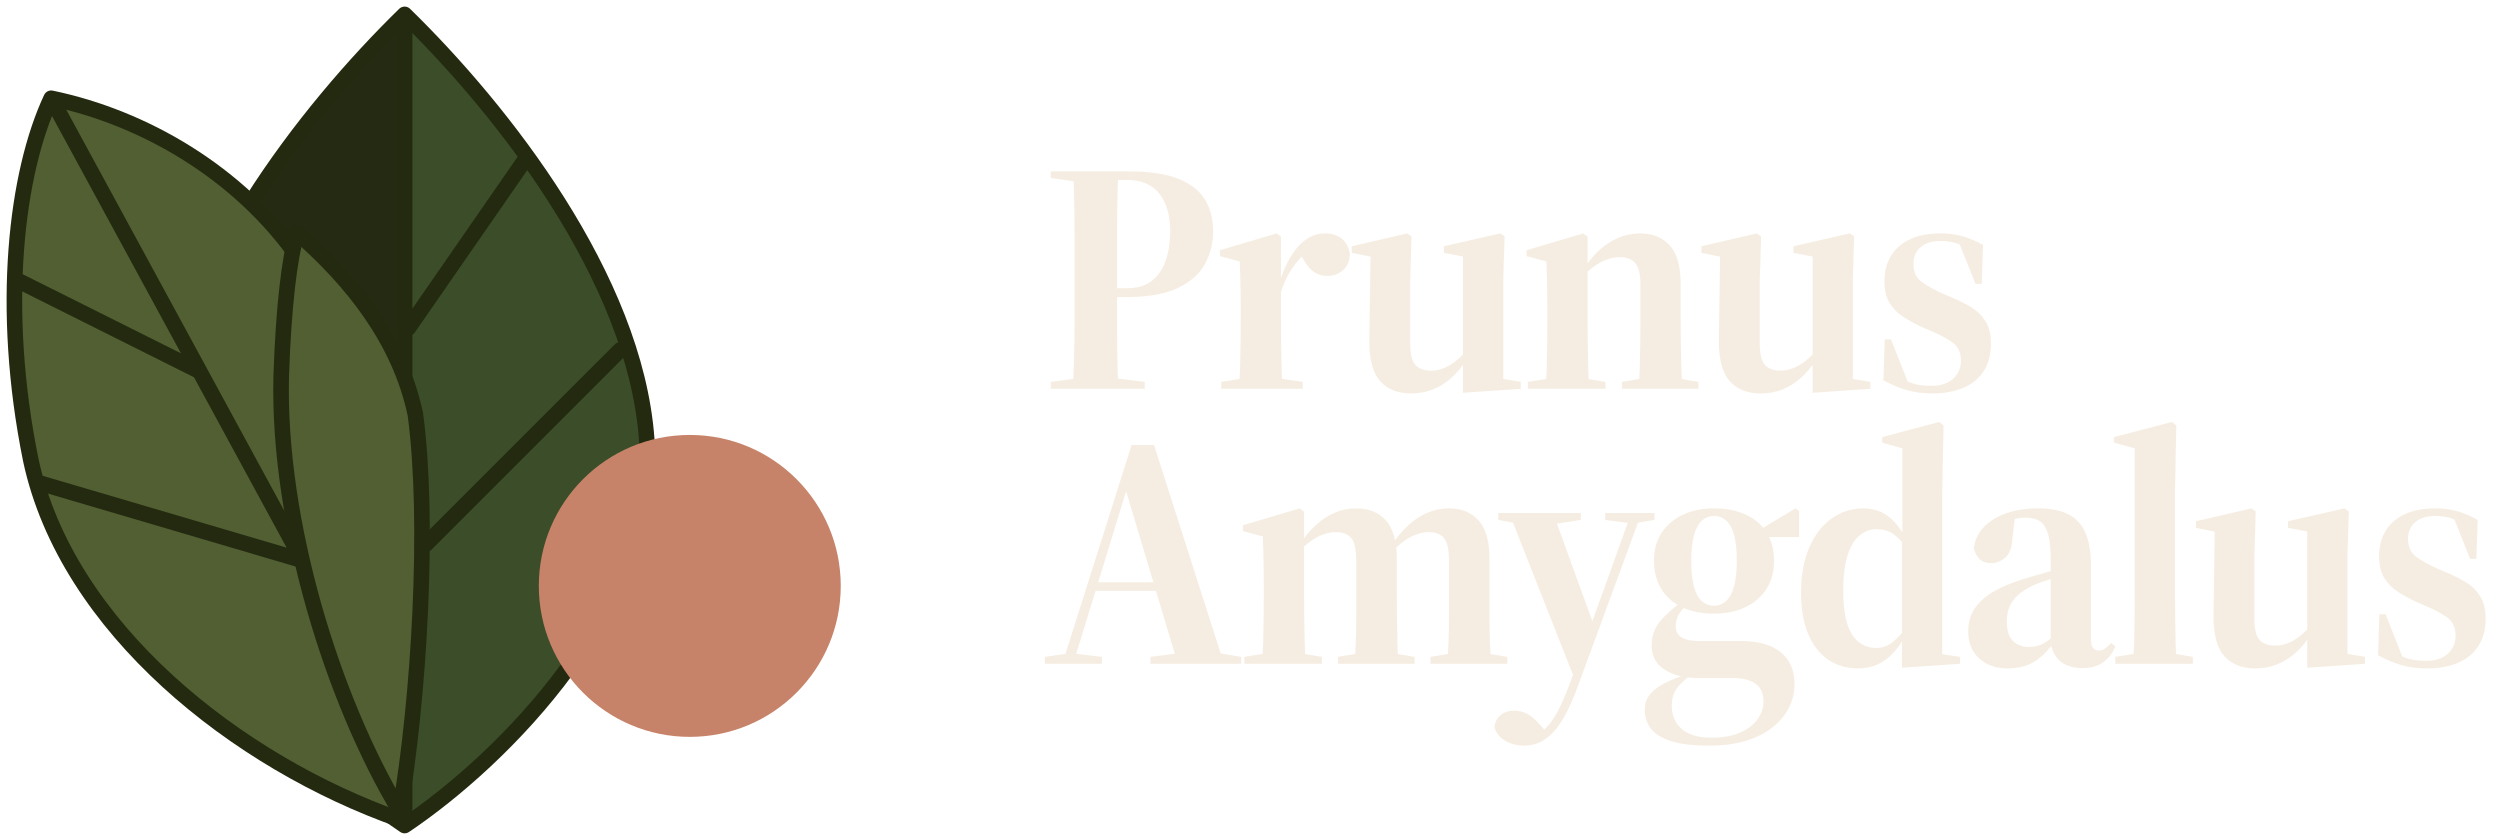
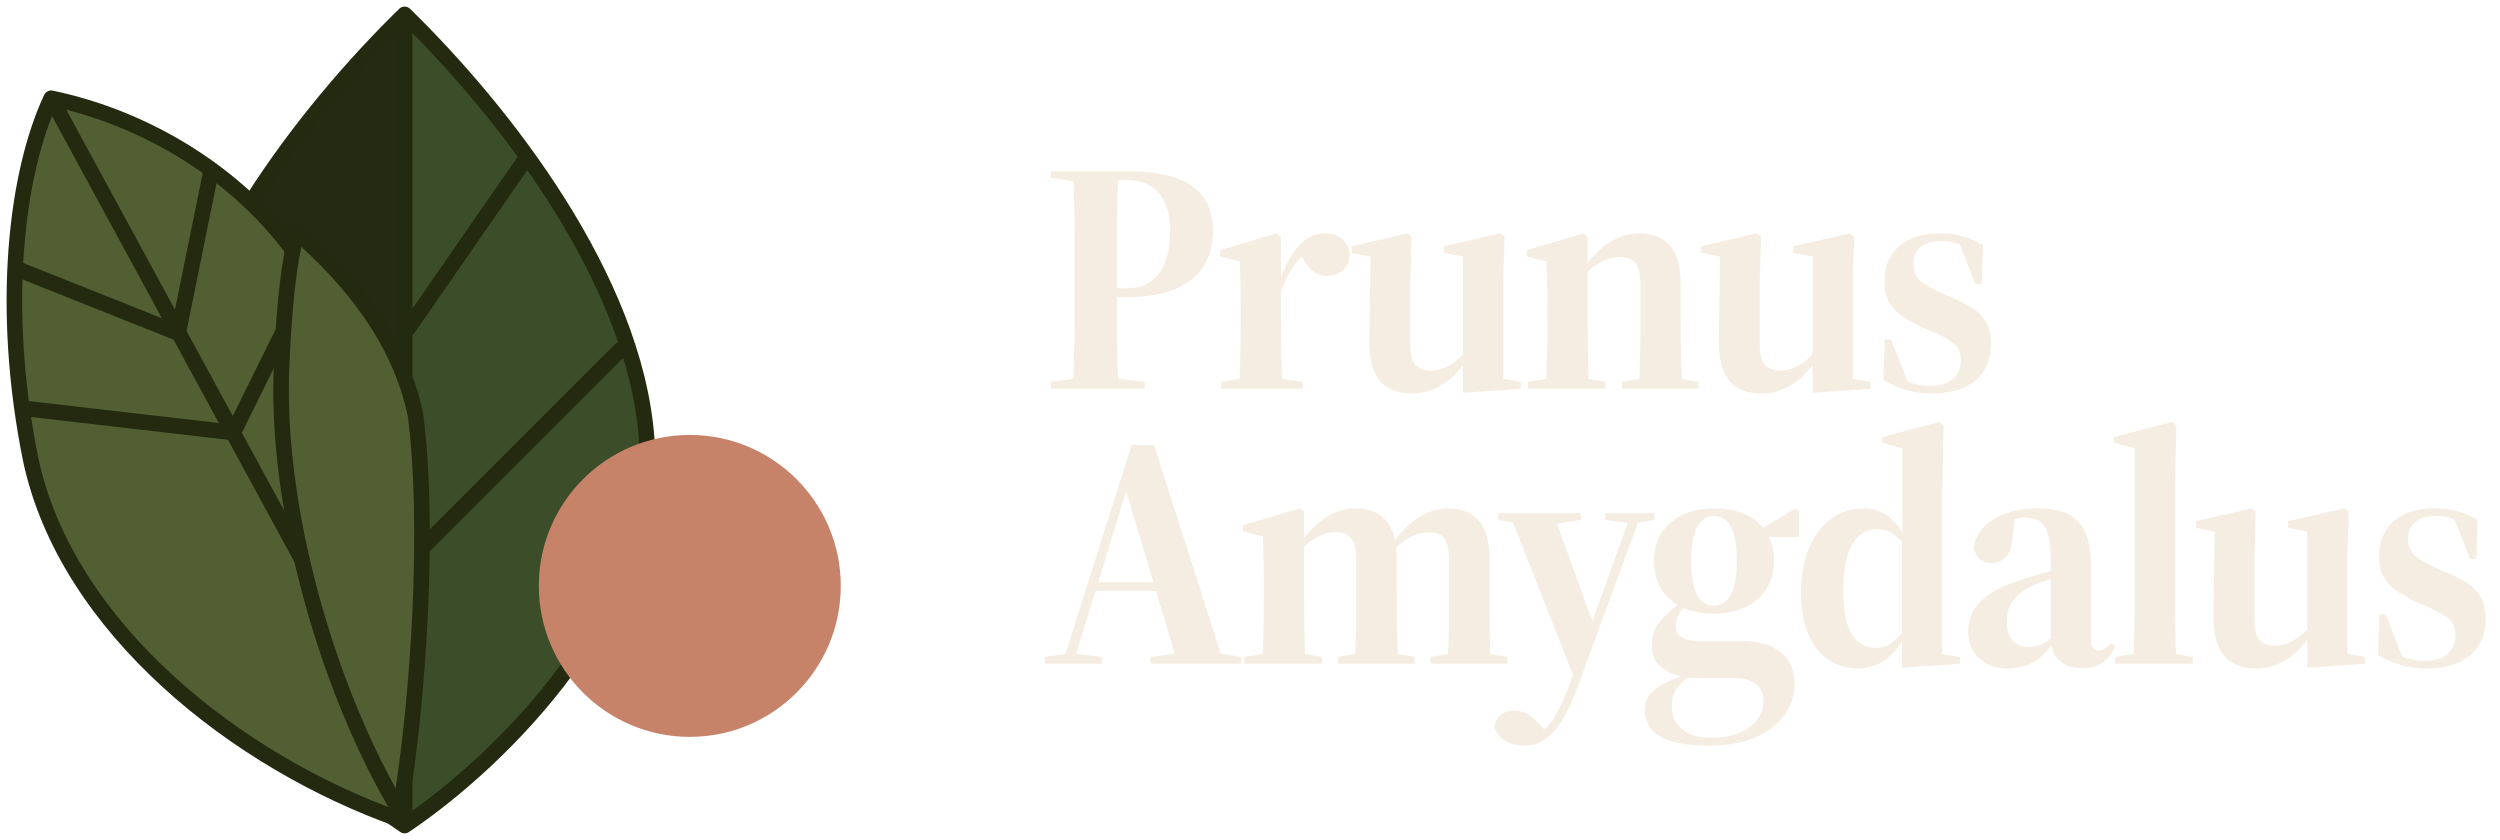
<svg xmlns="http://www.w3.org/2000/svg" viewBox="47.43 15.33 695.51 233.66">
  <g transform="translate(30 10) scale(.33333)">
    <path d="M390 705C472 650 602 520 592 382C582 248 472 108 390 28C308 108 198 248 188 382C178 520 308 650 390 705Z" fill="#3b4e29" />
    <path d="M390 705C308 650 178 520 188 382C198 248 308 108 390 28Z" fill="#252b12" />
    <path d="M390 40V700M393 290L490 150M408 470L570 308" fill="none" stroke="#232a10" stroke-width="13" stroke-linejoin="round" stroke-linecap="round" />
    <path d="M390 705C472 650 602 520 592 382C582 248 472 108 390 28C308 108 198 248 188 382C178 520 308 650 390 705Z" fill="none" stroke="#232a10" stroke-width="13" stroke-linejoin="round" stroke-linecap="round" />
    <path d="M386 700C250 652 108 540 78 400C52 272 66 160 95 98C172 114 252 160 302 232C342 302 382 500 386 700Z" fill="#515f32" stroke="#232a10" stroke-width="13" stroke-linejoin="round" stroke-linecap="round" />
-     <path d="M101 109L307 488M219 326L67 250M309 485L85 419" fill="none" stroke="#232a10" stroke-width="13" stroke-linejoin="round" stroke-linecap="round" />
+     <path d="M101 109L307 488M68 241L201 294L228 161M74 357L247 377L291 288" fill="none" stroke="#232a10" stroke-width="13" stroke-linejoin="round" stroke-linecap="round" />
    <path d="M386 693C330 600 284 452 287 330C289 270 294 232 300 210C346 250 386 300 399 362C411 452 402 600 386 693Z" fill="#515f32" stroke="#232a10" stroke-width="13" stroke-linejoin="round" stroke-linecap="round" />
    <circle cx="628" cy="505" r="126" fill="#c78369" />
  </g>
  <g fill="#f5ede1">
    <path d="M339.754 123.5V121.572L349.301 120.287H355.452L365.917 121.572V123.5ZM345.905 123.5Q346.088 119.92 346.226 115.054Q346.364 110.189 346.364 104.956Q346.364 99.724 346.364 94.95V90.911Q346.364 86.229 346.364 81.134Q346.364 76.039 346.272 71.312Q346.18 66.584 345.996 63.004H358.573Q358.389 66.584 358.298 71.358Q358.206 76.131 358.206 81.18Q358.206 86.229 358.206 90.911V94.95Q358.206 99.724 358.206 104.956Q358.206 110.189 358.298 115.054Q358.389 119.92 358.573 123.5ZM351.504 97.98V95.501H361.235Q365.274 95.501 367.891 93.436Q370.507 91.37 371.746 87.79Q372.986 84.21 372.986 79.711Q372.986 73.01 369.956 69.2Q366.927 65.391 360.96 65.391H351.504V63.004H361.511Q369.864 63.004 375.005 64.978Q380.146 66.951 382.533 70.669Q384.92 74.387 384.92 79.711Q384.92 84.577 382.671 88.754Q380.421 92.931 375.097 95.455Q369.773 97.98 360.684 97.98ZM339.754 64.84V63.004H355.268V66.217H349.301ZM387.185 123.5V121.572L395.172 120.287H401.047L409.86 121.572V123.5ZM392.05 123.5Q392.326 121.205 392.418 117.854Q392.509 114.504 392.555 110.923Q392.601 107.343 392.601 104.222V101.193Q392.601 98.347 392.555 96.144Q392.509 93.94 392.464 92.013Q392.418 90.085 392.326 88.065L386.818 86.596V84.944L402.607 80.262L403.801 81.18V93.39V93.757V104.222Q403.801 107.343 403.847 110.923Q403.893 114.504 403.984 117.854Q404.076 121.205 404.26 123.5ZM403.342 98.622 401.965 94.124H403.25Q404.811 89.442 406.692 86.413Q408.574 83.383 410.961 81.823Q413.348 80.262 416.102 80.262Q418.764 80.262 420.6 81.639Q422.436 83.016 422.987 85.954Q422.803 89.075 420.967 90.59Q419.131 92.104 416.745 92.104Q414.817 92.104 413.21 91.141Q411.604 90.177 410.227 87.79L408.574 85.128L411.237 85.311Q409.033 86.78 406.647 90.406Q404.26 94.032 403.342 98.622ZM439.94 124.785Q434.524 124.785 431.449 121.434Q428.374 118.084 428.374 110.189L428.741 84.577L431.219 87.239L423.508 85.678V83.842L438.931 80.262L440.124 81.088L439.757 93.206V111.015Q439.757 115.33 441.226 116.89Q442.694 118.451 445.632 118.451Q447.193 118.451 448.937 117.808Q450.681 117.166 452.471 115.743Q454.261 114.32 456.005 112.209L456.281 115.605H455.271Q453.527 118.359 451.186 120.471Q448.845 122.582 446.045 123.684Q443.245 124.785 439.94 124.785ZM454.445 124.602V115.881V115.697V86.688L449.12 85.678V83.842L464.818 80.262L466.012 81.088L465.644 93.206V120.746L470.51 121.572V123.5ZM472.5 123.5V121.572L480.486 120.287H486.362L494.073 121.572V123.5ZM477.365 123.5Q477.641 121.205 477.732 117.854Q477.824 114.504 477.87 110.923Q477.916 107.343 477.916 104.222V101.193Q477.916 98.347 477.87 96.144Q477.824 93.94 477.778 92.013Q477.732 90.085 477.641 88.065L472.133 86.596V84.944L487.922 80.262L489.116 81.18V89.993V90.177V104.222Q489.116 107.343 489.161 110.923Q489.207 114.504 489.299 117.854Q489.391 121.205 489.575 123.5ZM498.663 123.5V121.572L506.374 120.287H512.249L519.96 121.572V123.5ZM503.253 123.5Q503.528 121.205 503.62 117.854Q503.712 114.504 503.758 110.923Q503.804 107.343 503.804 104.222V94.675Q503.804 90.177 502.381 88.524Q500.958 86.872 498.02 86.872Q496.276 86.872 494.394 87.56Q492.512 88.249 490.676 89.626Q488.84 91.003 487.096 92.839L486.821 90.727H487.647Q489.758 87.331 492.237 85.036Q494.715 82.741 497.607 81.502Q500.499 80.262 503.712 80.262Q508.944 80.262 511.974 83.613Q515.003 86.964 515.003 94.399V104.222Q515.003 107.343 515.049 110.923Q515.095 114.504 515.187 117.854Q515.279 121.205 515.554 123.5ZM537.189 124.785Q531.773 124.785 528.698 121.434Q525.622 118.084 525.622 110.189L525.99 84.577L528.468 87.239L520.757 85.678V83.842L536.179 80.262L537.373 81.088L537.006 93.206V111.015Q537.006 115.33 538.474 116.89Q539.943 118.451 542.881 118.451Q544.441 118.451 546.186 117.808Q547.93 117.166 549.72 115.743Q551.51 114.32 553.254 112.209L553.53 115.605H552.52Q550.776 118.359 548.435 120.471Q546.094 122.582 543.294 123.684Q540.494 124.785 537.189 124.785ZM551.694 124.602V115.881V115.697V86.688L546.369 85.678V83.842L562.067 80.262L563.26 81.088L562.893 93.206V120.746L567.759 121.572V123.5ZM584.896 124.785Q581.04 124.785 577.781 123.821Q574.522 122.857 571.401 121.113L571.768 109.73H573.512L578.286 121.848H575.165V120.012Q577.46 121.297 579.525 121.985Q581.591 122.674 584.804 122.674Q587.374 122.674 589.164 121.802Q590.954 120.93 591.964 119.323Q592.974 117.717 592.974 115.605Q592.974 112.209 590.495 110.51Q588.017 108.812 584.712 107.435L582.142 106.333Q579.571 105.14 577.139 103.625Q574.706 102.111 573.191 99.724Q571.676 97.337 571.676 93.573Q571.676 89.718 573.375 86.734Q575.073 83.751 578.561 82.006Q582.05 80.262 587.282 80.262Q590.771 80.262 593.571 81.088Q596.371 81.915 599.125 83.475L598.757 94.308H597.013L592.331 82.557H595.636V85.311Q593.8 83.751 591.872 83.062Q589.945 82.374 587.282 82.374Q583.794 82.374 581.774 84.072Q579.755 85.77 579.755 88.8Q579.755 92.196 582.233 93.895Q584.712 95.593 588.017 97.062L590.587 98.163Q593.249 99.265 595.728 100.734Q598.207 102.202 599.767 104.635Q601.328 107.068 601.328 110.923Q601.328 115.238 599.446 118.359Q597.564 121.48 593.846 123.133Q590.128 124.785 584.896 124.785Z" />
    <path d="M338.102 200.0V198.072L344.619 197.154H346.272L353.983 198.072V200.0ZM342.967 200.0 362.245 139.137H368.487L387.949 200.0H375.097L359.95 149.418H361.511L361.143 150.612L345.996 200.0ZM351.045 179.712V177.325H375.648V179.712ZM367.478 200.0V198.072L377.576 196.787H385.011L392.723 198.072V200.0ZM393.611 200.0V198.072L401.598 196.787H407.473L415.184 198.072V200.0ZM398.476 200.0Q398.752 197.705 398.844 194.354Q398.935 191.004 398.981 187.423Q399.027 183.843 399.027 180.722V177.693Q399.027 174.847 398.981 172.644Q398.935 170.44 398.889 168.513Q398.844 166.585 398.752 164.565L393.244 163.096V161.444L409.033 156.762L410.227 157.68V166.034V166.677V180.722Q410.227 183.843 410.273 187.423Q410.319 191.004 410.41 194.354Q410.502 197.705 410.686 200.0ZM419.682 200.0V198.072L427.302 196.787H433.269L440.98 198.072V200.0ZM424.272 200.0Q424.456 197.705 424.594 194.354Q424.731 191.004 424.731 187.423Q424.731 183.843 424.731 180.722V171.175Q424.731 166.677 423.354 165.024Q421.977 163.372 419.04 163.372Q417.295 163.372 415.413 164.06Q413.532 164.749 411.741 166.126Q409.951 167.503 408.207 169.339L407.932 167.227H408.758Q410.869 163.831 413.348 161.536Q415.827 159.241 418.672 158.002Q421.518 156.762 424.731 156.762Q429.964 156.762 432.993 160.113Q436.023 163.464 436.023 170.899V180.722Q436.023 183.843 436.068 187.423Q436.114 191.004 436.206 194.354Q436.298 197.705 436.482 200.0ZM445.386 200.0V198.072L453.097 196.787H459.064L466.776 198.072V200.0ZM450.068 200.0Q450.252 197.705 450.389 194.354Q450.527 191.004 450.527 187.423Q450.527 183.843 450.527 180.722V171.175Q450.527 166.677 449.15 165.024Q447.773 163.372 444.835 163.372Q443.091 163.372 441.209 164.106Q439.327 164.841 437.537 166.218Q435.747 167.595 434.003 169.522L433.636 167.227H434.462Q436.665 163.831 439.144 161.536Q441.622 159.241 444.468 158.002Q447.314 156.762 450.527 156.762Q455.76 156.762 458.789 160.113Q461.818 163.464 461.818 170.899V180.722Q461.818 183.843 461.818 187.423Q461.818 191.004 461.956 194.354Q462.094 197.705 462.277 200.0ZM471.428 222.766Q469.775 222.766 468.077 222.262Q466.379 221.757 465.048 220.609Q463.717 219.462 463.166 217.626Q463.441 215.514 464.91 214.275Q466.379 213.036 468.674 213.036Q470.602 213.036 472.346 213.954Q474.09 214.872 476.018 217.167L477.854 219.186L476.569 220.288L475.008 219.829Q476.936 218.635 478.359 216.937Q479.782 215.239 481.113 212.623Q482.444 210.006 483.913 206.151L487.126 197.43L487.309 196.787L495.296 174.663L501.263 158.047H504.109L486.299 206.518Q484.463 211.567 482.352 215.193Q480.241 218.819 477.578 220.793Q474.916 222.766 471.428 222.766ZM485.381 203.947 467.297 158.047H479.506L491.165 190.177L488.044 197.613ZM464.267 159.975V158.047H487.217V159.975L479.047 161.26H471.244ZM494.011 159.975V158.047H507.689V159.975L502.089 160.893H501.171ZM522.99 222.766Q516.197 222.766 512.249 221.481Q508.302 220.196 506.649 217.947Q504.997 215.698 504.997 212.852Q504.997 210.006 506.787 208.124Q508.577 206.242 511.423 204.957Q514.269 203.672 517.482 202.662L517.849 203.029Q516.38 204.223 515.141 205.416Q513.902 206.61 513.213 208.078Q512.525 209.547 512.525 211.75Q512.525 214.321 513.764 216.34Q515.003 218.36 517.436 219.462Q519.869 220.563 523.541 220.563Q528.314 220.563 531.527 219.14Q534.74 217.717 536.393 215.422Q538.045 213.127 538.045 210.373Q538.045 207.16 535.842 205.554Q533.639 203.947 529.416 203.947H519.869Q519.134 203.947 518.124 203.901Q517.115 203.856 516.197 203.764L515.921 203.58Q512.341 203.121 509.633 200.964Q506.925 198.807 506.925 194.859Q506.925 190.912 509.403 188.02Q511.882 185.128 515.554 182.558V181.732L516.931 183.568Q515.554 184.578 514.59 186.092Q513.626 187.607 513.626 189.535Q513.626 191.646 515.279 192.656Q516.931 193.666 520.236 193.666H531.711Q536.668 193.666 539.973 195.089Q543.278 196.512 544.976 199.174Q546.674 201.836 546.674 205.783Q546.674 208.996 545.205 212.026Q543.737 215.055 540.799 217.488Q537.861 219.921 533.409 221.344Q528.957 222.766 522.99 222.766ZM524.275 186.046Q519.042 186.046 515.279 184.21Q511.515 182.374 509.541 179.07Q507.567 175.765 507.567 171.267Q507.567 166.86 509.679 163.601Q511.79 160.342 515.554 158.552Q519.318 156.762 524.275 156.762Q527.672 156.762 530.334 157.497Q532.996 158.231 535.062 159.562Q537.127 160.893 538.412 162.821L538.688 163.28Q539.881 164.932 540.432 166.952Q540.983 168.972 540.983 171.45Q540.983 175.857 538.871 179.161Q536.76 182.466 532.996 184.256Q529.232 186.046 524.275 186.046ZM524.275 183.843Q526.203 183.843 527.626 182.558Q529.049 181.273 529.829 178.519Q530.609 175.765 530.609 171.358Q530.609 166.768 529.829 164.06Q529.049 161.352 527.626 160.113Q526.203 158.874 524.275 158.874Q522.347 158.874 520.924 160.159Q519.501 161.444 518.721 164.198Q517.941 166.952 517.941 171.45Q517.941 175.857 518.721 178.611Q519.501 181.365 520.924 182.604Q522.347 183.843 524.275 183.843ZM536.943 164.749 536.484 162.821H536.852L546.95 156.762L547.959 157.497V164.749ZM564.362 201.285Q559.68 201.285 556.1 198.898Q552.52 196.512 550.5 191.784Q548.481 187.056 548.481 180.263Q548.481 172.919 550.776 167.641Q553.071 162.362 557.018 159.562Q560.965 156.762 565.923 156.762Q568.493 156.762 570.65 157.726Q572.808 158.69 574.689 160.755Q576.571 162.821 578.04 166.218H579.234L578.132 167.87Q575.837 165.024 574.001 163.785Q572.165 162.546 569.411 162.546Q566.932 162.546 564.821 164.244Q562.71 165.942 561.47 169.706Q560.231 173.47 560.231 179.62Q560.231 185.496 561.379 188.984Q562.526 192.472 564.637 194.033Q566.749 195.594 569.411 195.594Q572.073 195.594 574.139 193.849Q576.204 192.105 578.04 189.535L578.591 191.554H577.673Q576.388 194.492 574.414 196.695Q572.44 198.898 569.962 200.092Q567.483 201.285 564.362 201.285ZM576.571 201.102V192.931V192.564V165.3L576.663 164.29V140.055L571.063 138.494V136.933L586.945 132.711L588.138 133.72L587.771 152.356V197.338L592.728 198.072V200.0ZM605.918 201.285Q601.144 201.285 598.069 198.531Q594.994 195.777 594.994 190.82Q594.994 187.791 596.462 185.174Q597.931 182.558 601.328 180.355Q604.724 178.152 610.691 176.316Q612.252 175.857 614.455 175.214Q616.658 174.571 619.183 173.929Q621.707 173.286 624.094 172.644V174.571Q620.422 175.673 617.576 176.545Q614.731 177.417 613.354 178.06Q610.783 179.253 609.085 180.676Q607.387 182.099 606.56 183.935Q605.734 185.771 605.734 188.25Q605.734 191.922 607.433 193.62Q609.131 195.318 611.701 195.318Q613.17 195.318 614.455 194.951Q615.74 194.584 617.209 193.528Q618.678 192.472 620.698 190.636L621.432 194.217H618.678Q616.842 196.787 614.822 198.394Q612.803 200.0 610.646 200.643Q608.488 201.285 605.918 201.285ZM626.94 201.193Q622.717 201.193 620.514 199.22Q618.311 197.246 617.944 193.941V193.666V171.083Q617.944 166.585 617.255 164.06Q616.567 161.536 615.052 160.434Q613.537 159.333 610.783 159.333Q609.406 159.333 608.029 159.7Q606.652 160.067 605.367 160.618L608.121 158.323L607.295 165.024Q607.111 168.88 605.321 170.44Q603.531 172.001 601.42 172.001Q599.4 172.001 598.253 170.945Q597.105 169.89 596.554 167.87Q597.105 162.913 601.97 159.838Q606.836 156.762 614.455 156.762Q619.596 156.762 622.855 158.415Q626.114 160.067 627.629 163.601Q629.143 167.136 629.143 172.644V193.207Q629.143 194.859 629.74 195.594Q630.337 196.328 631.346 196.328Q632.264 196.328 632.999 195.823Q633.733 195.318 634.743 194.217L635.936 195.135Q634.835 197.889 632.586 199.541Q630.337 201.193 626.94 201.193ZM635.907 200.0V198.072L643.893 196.787H649.769L657.48 198.072V200.0ZM640.772 200.0Q641.048 197.705 641.139 194.354Q641.231 191.004 641.277 187.423Q641.323 183.843 641.323 180.722V140.055L635.54 138.494V136.933L651.696 132.711L652.89 133.72L652.523 151.53V180.722Q652.523 183.843 652.568 187.423Q652.614 191.004 652.706 194.354Q652.798 197.705 652.982 200.0ZM674.8 201.285Q669.384 201.285 666.309 197.935Q663.234 194.584 663.234 186.689L663.601 161.077L666.079 163.739L658.368 162.178V160.342L673.791 156.762L674.984 157.588L674.617 169.706V187.515Q674.617 191.83 676.086 193.39Q677.554 194.951 680.492 194.951Q682.053 194.951 683.797 194.308Q685.541 193.666 687.331 192.243Q689.121 190.82 690.865 188.709L691.141 192.105H690.131Q688.387 194.859 686.046 196.971Q683.705 199.082 680.905 200.184Q678.105 201.285 674.8 201.285ZM689.305 201.102V192.381V192.197V163.188L683.98 162.178V160.342L699.678 156.762L700.872 157.588L700.504 169.706V197.246L705.37 198.072V200.0ZM722.507 201.285Q718.651 201.285 715.392 200.321Q712.133 199.357 709.012 197.613L709.379 186.23H711.124L715.897 198.348H712.776V196.512Q715.071 197.797 717.137 198.485Q719.202 199.174 722.415 199.174Q724.985 199.174 726.775 198.302Q728.566 197.43 729.575 195.823Q730.585 194.217 730.585 192.105Q730.585 188.709 728.107 187.01Q725.628 185.312 722.323 183.935L719.753 182.833Q717.182 181.64 714.75 180.125Q712.317 178.611 710.802 176.224Q709.288 173.837 709.288 170.073Q709.288 166.218 710.986 163.234Q712.684 160.251 716.173 158.506Q719.661 156.762 724.894 156.762Q728.382 156.762 731.182 157.588Q733.982 158.415 736.736 159.975L736.369 170.808H734.624L729.943 159.057H733.247V161.811Q731.411 160.251 729.484 159.562Q727.556 158.874 724.894 158.874Q721.405 158.874 719.386 160.572Q717.366 162.27 717.366 165.3Q717.366 168.696 719.845 170.394Q722.323 172.093 725.628 173.562L728.198 174.663Q730.861 175.765 733.339 177.234Q735.818 178.702 737.378 181.135Q738.939 183.568 738.939 187.423Q738.939 191.738 737.057 194.859Q735.175 197.98 731.457 199.633Q727.739 201.285 722.507 201.285Z" />
  </g>
</svg>
